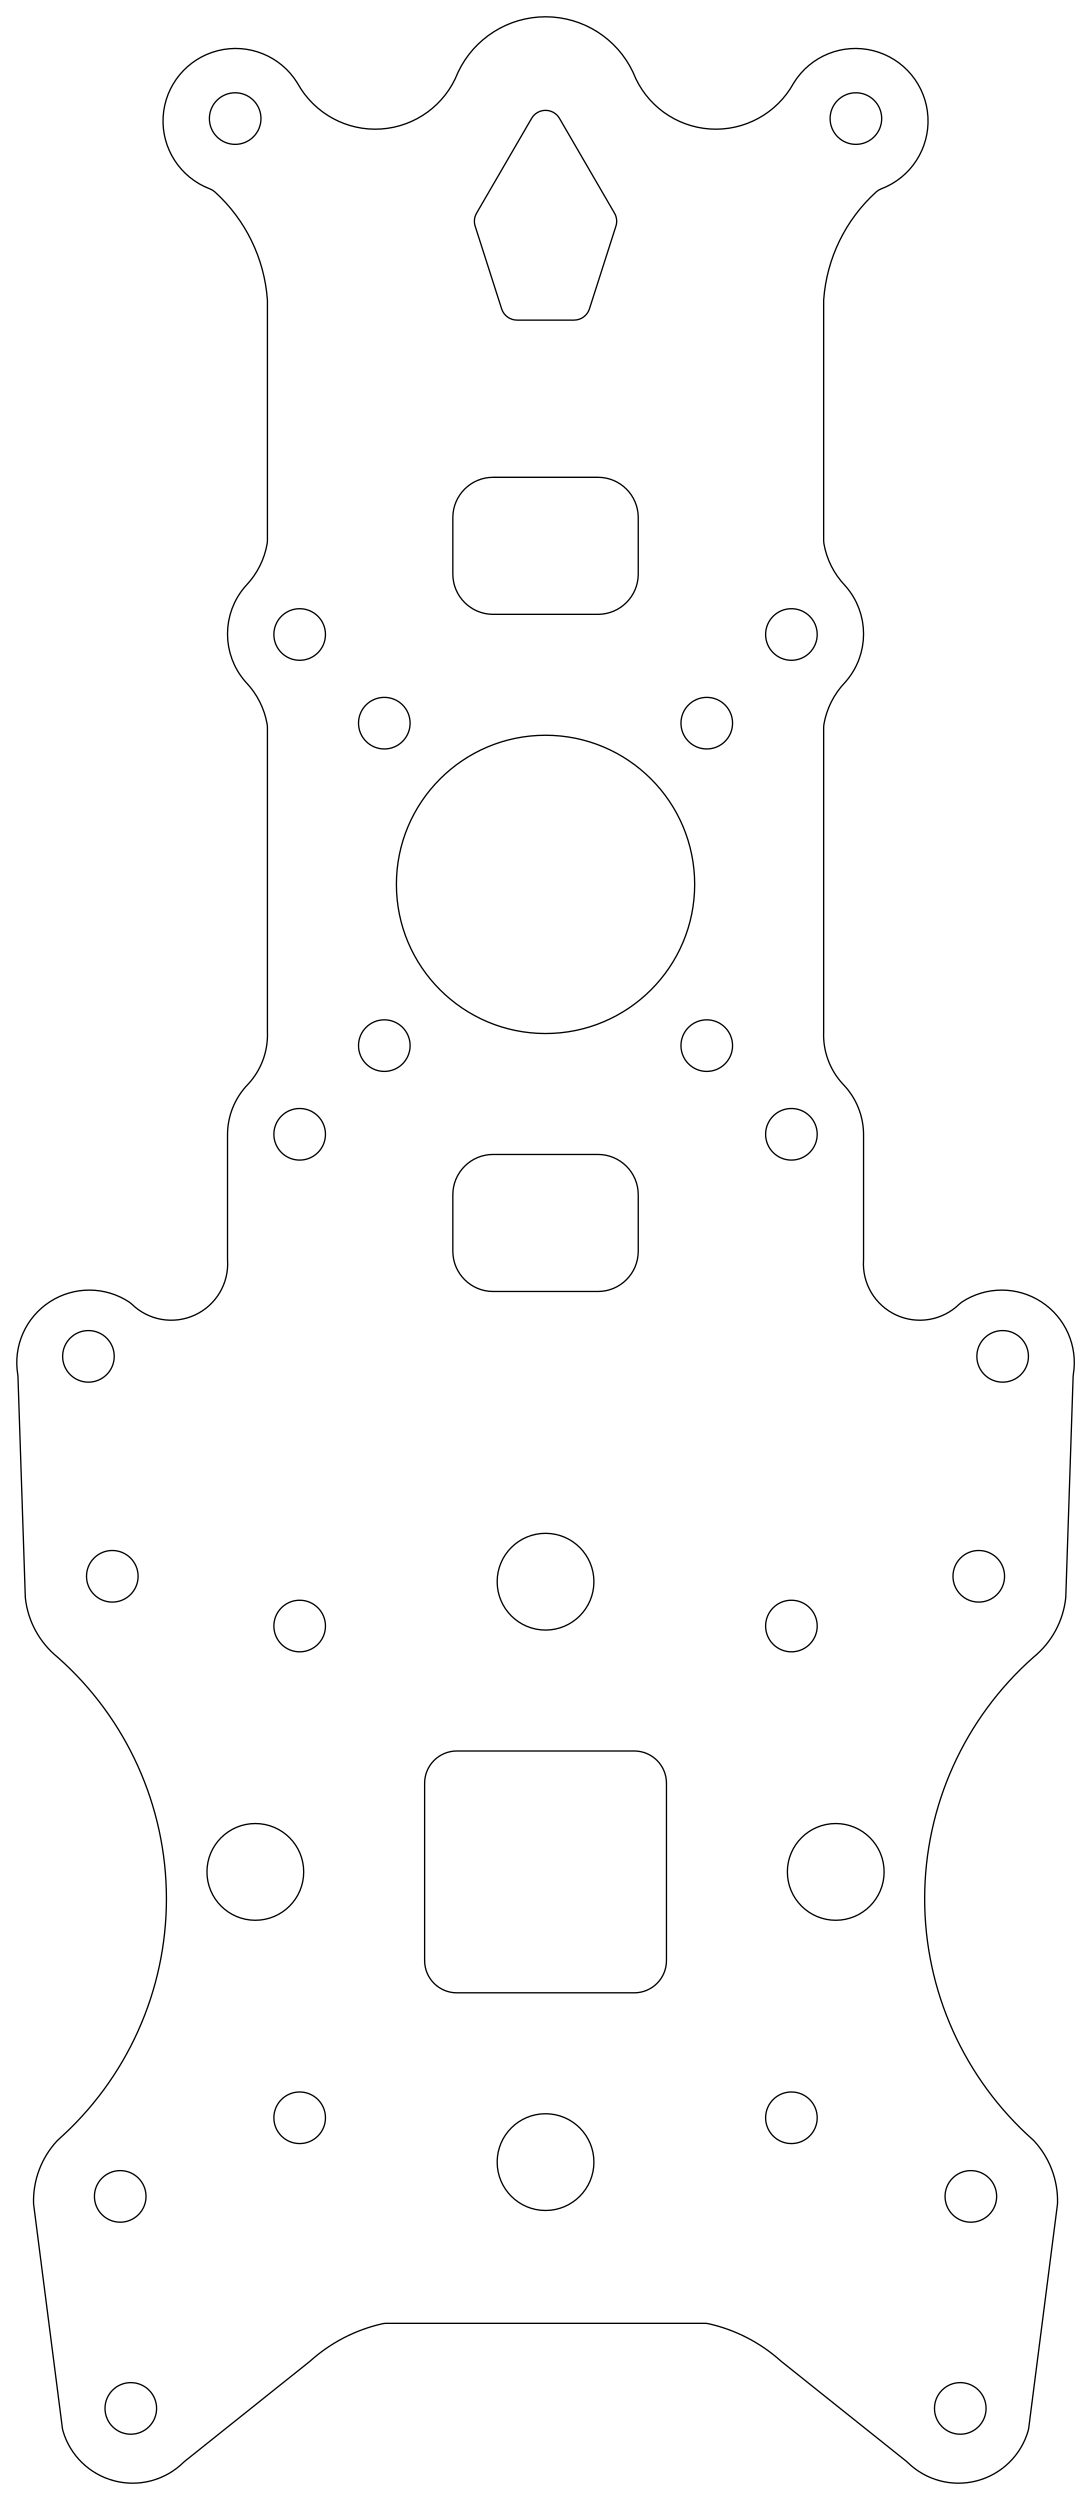
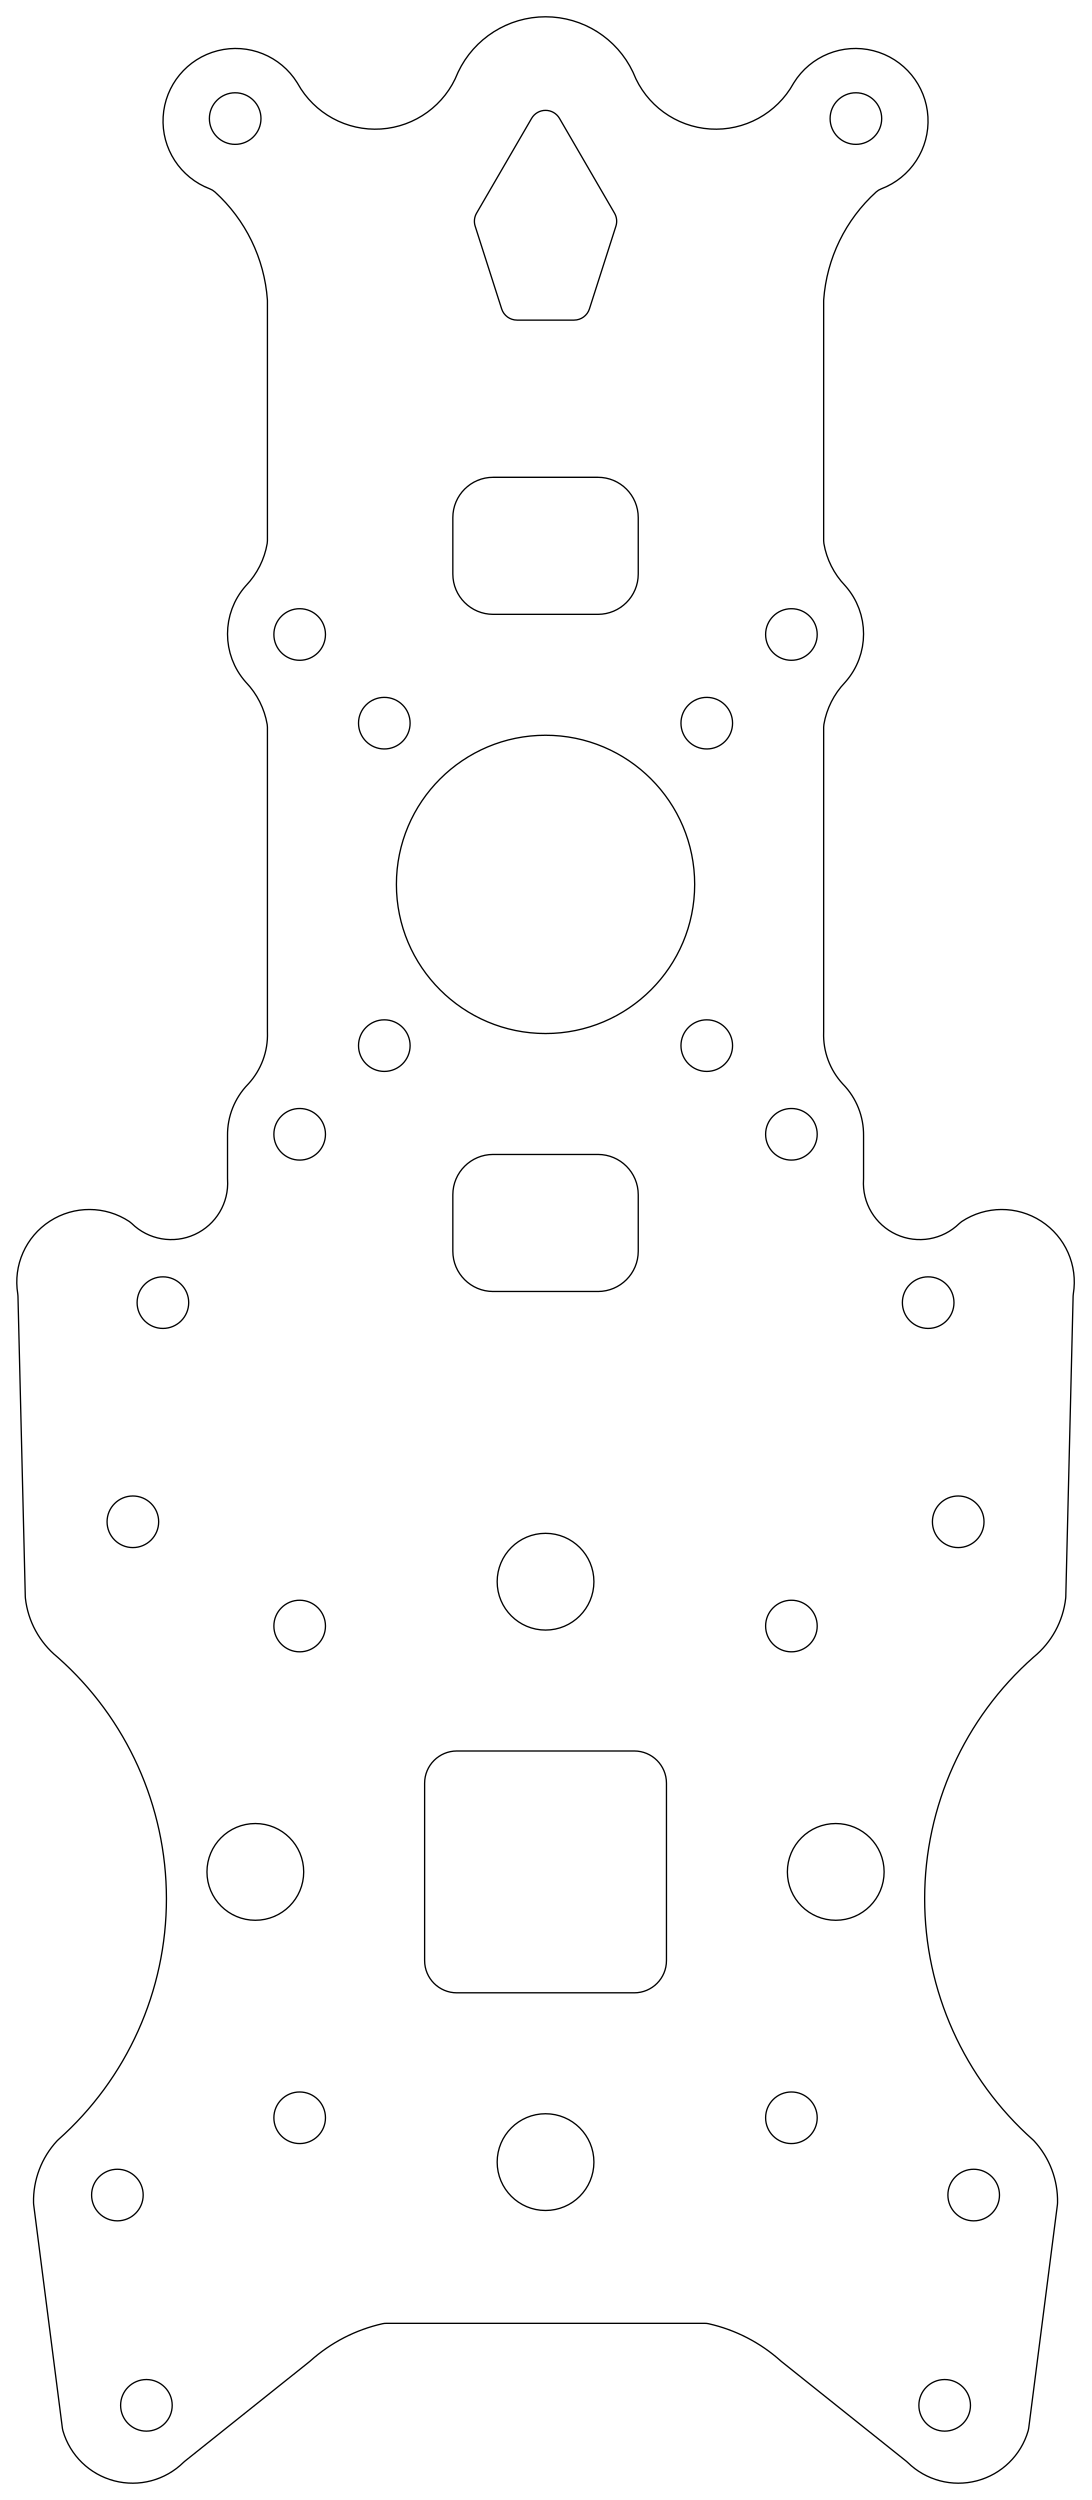
<svg xmlns="http://www.w3.org/2000/svg" width="203.024mm" height="465.183mm" viewBox="-33.837 -116.104 67.675 155.061" version="1.1">
  <g transform="scale(1,-1)" stroke-linecap="round">
    <g fill="none" stroke="rgb(0,0,0)" stroke-width="0.083">
-       <path d="M -32.263,16.982 A 5.5,5.5 -129.133 0,1 -30.281,13.33 A 1.0,1.0 180.0 0,0 -30.252,13.305 A 20,20 48.52 0,0 -30.232,-16.618 A 1.0,1.0 180.0 0,1 -30.303,-16.688 A 5.5,5.5 -178.218 0,1 -31.757,-20.53 A 1.0,1.0 180.0 0,1 -31.749,-20.637 L -29.966,-34.515 A 1.0,1.0 180.0 0,1 -29.934,-34.665 A 4.5,4.5 -44.916 0,1 -22.459,-36.627 A 1.0,1.0 180.0 0,0 -22.383,-36.559 L -14.634,-30.37 A 1.0,1.0 180.0 0,1 -14.591,-30.333 A 10,10 132.02 0,0 -10.111,-28.024 A 1.0,1.0 180.0 0,0 -9.892,-28.0 L 9.892,-28.0 A 1.0,1.0 180.0 0,0 10.111,-28.024 A 10,10 47.98 0,0 14.591,-30.333 A 1.0,1.0 180.0 0,1 14.634,-30.37 L 22.383,-36.559 A 1.0,1.0 180.0 0,0 22.459,-36.627 A 4.5,4.5 -135.084 0,1 29.934,-34.665 A 1.0,1.0 180.0 0,1 29.966,-34.515 L 31.749,-20.637 A 1.0,1.0 180.0 0,1 31.757,-20.53 A 5.5,5.5 -1.782 0,1 30.303,-16.688 A 1.0,1.0 180.0 0,1 30.232,-16.618 A 20,20 131.48 0,0 30.252,13.305 A 1.0,1.0 180.0 0,0 30.281,13.33 A 5.5,5.5 -50.867 0,1 32.263,16.982 A 1.0,1.0 180.0 0,1 32.268,17.059 L 32.723,30.722 A 1.0,1.0 180.0 0,0 32.736,30.852 A 4.5,4.5 -10.163 0,1 25.814,35.339 A 1.0,1.0 180.0 0,1 25.666,35.219 A 3.5,3.5 175.805 0,0 19.723,37.944 A 1.0,1.0 180.0 0,1 19.725,38.008 L 19.725,45.651 A 1.0,1.0 180.0 0,0 19.725,45.663 A 4.5,4.5 -0.776 0,1 18.458,48.849 M 18.458,48.849 A 1.0,1.0 180.0 0,0 18.441,48.866 A 4.5,4.5 177.894 0,0 17.249,52.069 A 1.0,1.0 180.0 0,1 17.25,52.102 L 17.25,71.004 A 1.0,1.0 180.0 0,0 17.265,71.174 A 5,5 136.26 0,0 18.569,73.771 A 1.0,1.0 180.0 0,1 18.592,73.796 A 4.5,4.5 -41.81 0,1 18.592,79.768 A 1.0,1.0 180.0 0,1 18.569,79.793 A 5,5 -171.26 0,0 17.265,82.39 A 1.0,1.0 180.0 0,0 17.25,82.56 L 17.25,97.444 A 1.0,1.0 180.0 0,0 17.253,97.516 A 10,10 131.057 0,0 20.506,104.197 A 1.0,1.0 180.0 0,0 20.823,104.391 A 4.5,4.5 -71.434 1,1 15.4,110.968 A 1.0,1.0 180.0 0,1 15.375,110.926 A 5.5,5.5 -158.757 0,0 5.449,111.57 A 1.0,1.0 180.0 0,1 5.423,111.63 A 6,6 25 0,1 -5.423,111.63 A 1.0,1.0 180.0 0,1 -5.449,111.57 A 5.5,5.5 -21.243 0,0 -15.375,110.926 A 1.0,1.0 180.0 0,1 -15.4,110.968 A 4.5,4.5 -108.566 1,1 -20.823,104.391 A 1.0,1.0 180.0 0,0 -20.506,104.197 A 10,10 48.943 0,0 -17.253,97.516 A 1.0,1.0 180.0 0,0 -17.25,97.444 L -17.25,82.56 A 1.0,1.0 180.0 0,0 -17.265,82.39 A 5,5 -8.74 0,0 -18.569,79.793 A 1.0,1.0 180.0 0,1 -18.592,79.768 A 4.5,4.5 -138.19 0,1 -18.592,73.796 A 1.0,1.0 180.0 0,1 -18.569,73.771 A 5,5 43.74 0,0 -17.265,71.174 A 1.0,1.0 180.0 0,0 -17.25,71.004 L -17.25,52.102 A 1.0,1.0 180.0 0,1 -17.249,52.069 A 4.5,4.5 2.106 0,0 -18.441,48.866 A 1.0,1.0 180.0 0,0 -18.458,48.849 A 4.5,4.5 -179.224 0,1 -19.725,45.663 A 1.0,1.0 180.0 0,0 -19.725,45.651 L -19.725,38.008 A 1.0,1.0 180.0 0,1 -19.723,37.944 A 3.5,3.5 4.195 0,0 -25.666,35.219 A 1.0,1.0 180.0 0,1 -25.814,35.339 A 4.5,4.5 -169.837 0,1 -32.736,30.852 A 1.0,1.0 180.0 0,0 -32.723,30.722 L -32.268,17.059 A 1.0,1.0 180.0 0,1 -32.263,16.982 M 27.324,-33.277 A 1.6,1.6 0.0 0,0 24.124,-33.277 A 1.6,1.6 0.0 0,0 27.324,-33.277 M 27.98,-20.127 A 1.6,1.6 0.0 0,0 24.78,-20.127 A 1.6,1.6 0.0 0,0 27.98,-20.127 M 16.85,-15.25 A 1.6,1.6 0.0 0,0 13.65,-15.25 A 1.6,1.6 0.0 0,0 16.85,-15.25 M 21.0,-0.0 A 3.0,3.0 0.0 0,0 15.0,0.0 A 3.0,3.0 0.0 0,0 21.0,0.0 M 28.471,18.335 A 1.6,1.6 0.0 0,0 25.271,18.335 A 1.6,1.6 0.0 0,0 28.471,18.335 M 16.85,15.25 A 1.6,1.6 0.0 0,0 13.65,15.25 A 1.6,1.6 0.0 0,0 16.85,15.25 M 29.952,31.976 A 1.6,1.6 0.0 0,0 26.752,31.976 A 1.6,1.6 0.0 0,0 29.952,31.976 M 3.0,-18.0 A 3.0,3.0 0.0 0,0 -3.0,-18.0 A 3.0,3.0 0.0 0,0 3.0,-18.0 M -7.5,-5.5 L -7.5,5.5 A 2.0,2.0 180.0 0,0 -5.5,7.5 L 5.5,7.5 A 2.0,2.0 180.0 0,0 7.5,5.5 L 7.5,-5.5 A 2.0,2.0 180.0 0,0 5.5,-7.5 L -5.5,-7.5 A 2.0,2.0 180.0 0,0 -7.5,-5.5 M -24.124,-33.277 A 1.6,1.6 0.0 0,0 -27.324,-33.277 A 1.6,1.6 0.0 0,0 -24.124,-33.277 M -24.78,-20.127 A 1.6,1.6 0.0 0,0 -27.98,-20.127 A 1.6,1.6 0.0 0,0 -24.78,-20.127 M -13.65,-15.25 A 1.6,1.6 0.0 0,0 -16.85,-15.25 A 1.6,1.6 0.0 0,0 -13.65,-15.25 M -15.0,-0.0 A 3.0,3.0 0.0 0,0 -21.0,0.0 A 3.0,3.0 0.0 0,0 -15.0,0.0 M 3.0,18.0 A 3.0,3.0 0.0 0,0 -3.0,18.0 A 3.0,3.0 0.0 0,0 3.0,18.0 M -13.65,15.25 A 1.6,1.6 0.0 0,0 -16.85,15.25 A 1.6,1.6 0.0 0,0 -13.65,15.25 M -25.271,18.335 A 1.6,1.6 0.0 0,0 -28.471,18.335 A 1.6,1.6 0.0 0,0 -25.271,18.335 M -26.752,31.976 A 1.6,1.6 0.0 0,0 -29.952,31.976 A 1.6,1.6 0.0 0,0 -26.752,31.976 M 16.85,45.75 A 1.6,1.6 0.0 0,0 13.65,45.75 A 1.6,1.6 0.0 0,0 16.85,45.75 M 11.6,51.25 A 1.6,1.6 0.0 0,0 8.4,51.25 A 1.6,1.6 0.0 0,0 11.6,51.25 M 11.6,71.25 A 1.6,1.6 0.0 0,0 8.4,71.25 A 1.6,1.6 0.0 0,0 11.6,71.25 M 16.85,76.75 A 1.6,1.6 0.0 0,0 13.65,76.75 A 1.6,1.6 0.0 0,0 16.85,76.75 M 20.85,108.75 A 1.6,1.6 0.0 0,0 17.65,108.75 A 1.6,1.6 0.0 0,0 20.85,108.75 M -5.75,38.5 L -5.75,42.0 A 2.5,2.5 180.0 0,0 -3.25,44.5 L 3.25,44.5 A 2.5,2.5 180.0 0,0 5.75,42.0 L 5.75,38.5 A 2.5,2.5 180.0 0,0 3.25,36.0 L -3.25,36.0 A 2.5,2.5 180.0 0,0 -5.75,38.5 M -8.4,51.25 A 1.6,1.6 0.0 0,0 -11.6,51.25 A 1.6,1.6 0.0 0,0 -8.4,51.25 M 9.25,61.25 A 9.25,9.25 0.0 0,0 -9.25,61.25 A 9.25,9.25 0.0 0,0 9.25,61.25 M -8.4,71.25 A 1.6,1.6 0.0 0,0 -11.6,71.25 A 1.6,1.6 0.0 0,0 -8.4,71.25 M -13.65,45.75 A 1.6,1.6 0.0 0,0 -16.85,45.75 A 1.6,1.6 0.0 0,0 -13.65,45.75 M -5.75,80.5 L -5.75,84.0 A 2.5,2.5 180.0 0,0 -3.25,86.5 L 3.25,86.5 A 2.5,2.5 180.0 0,0 5.75,84.0 L 5.75,80.5 A 2.5,2.5 180.0 0,0 3.25,78.0 L -3.25,78.0 A 2.5,2.5 180.0 0,0 -5.75,80.5 M -4.365,102.077 A 1.0,1.0 180.0 0,0 -4.277,102.884 L -0.865,108.761 A 1.0,1.0 180.0 0,0 0.865,108.761 L 4.277,102.884 A 1.0,1.0 180.0 0,0 4.365,102.077 L 2.722,96.945 A 1.0,1.0 180.0 0,0 1.77,96.25 L -1.77,96.25 A 1.0,1.0 180.0 0,0 -2.722,96.945 L -4.365,102.077 M -13.65,76.75 A 1.6,1.6 0.0 0,0 -16.85,76.75 A 1.6,1.6 0.0 0,0 -13.65,76.75 M -17.65,108.75 A 1.6,1.6 0.0 0,0 -20.85,108.75 A 1.6,1.6 0.0 0,0 -17.65,108.75" />
+       <path d="M -32.262,16.977 A 5.5,5.5 -129.133 0,1 -30.281,13.33 A 1.0,1.0 180.0 0,0 -30.252,13.305 A 20,20 48.52 0,0 -30.232,-16.618 A 1.0,1.0 180.0 0,1 -30.303,-16.688 A 5.5,5.5 -178.218 0,1 -31.757,-20.53 A 1.0,1.0 180.0 0,1 -31.749,-20.637 L -29.966,-34.515 A 1.0,1.0 180.0 0,1 -29.934,-34.665 A 4.5,4.5 -44.916 0,1 -22.459,-36.627 A 1.0,1.0 180.0 0,0 -22.383,-36.559 L -14.634,-30.37 A 1.0,1.0 180.0 0,1 -14.591,-30.333 A 10,10 132.02 0,0 -10.111,-28.024 A 1.0,1.0 180.0 0,0 -9.892,-28.0 L 9.892,-28.0 A 1.0,1.0 180.0 0,0 10.111,-28.024 A 10,10 47.98 0,0 14.591,-30.333 A 1.0,1.0 180.0 0,1 14.634,-30.37 L 22.383,-36.559 A 1.0,1.0 180.0 0,0 22.459,-36.627 A 4.5,4.5 -135.084 0,1 29.934,-34.665 A 1.0,1.0 180.0 0,1 29.966,-34.515 L 31.749,-20.637 A 1.0,1.0 180.0 0,1 31.757,-20.53 A 5.5,5.5 -1.782 0,1 30.303,-16.688 A 1.0,1.0 180.0 0,1 30.232,-16.618 A 20,20 131.48 0,0 30.252,13.305 A 1.0,1.0 180.0 0,0 30.281,13.33 A 5.5,5.5 -50.867 0,1 32.262,16.977 A 1.0,1.0 180.0 0,1 32.268,17.063 L 32.723,35.718 A 1.0,1.0 180.0 0,0 32.736,35.855 A 4.5,4.5 -10.163 0,1 25.814,40.339 A 1.0,1.0 180.0 0,1 25.666,40.219 A 3.5,3.5 175.805 0,0 19.723,42.944 A 1.0,1.0 180.0 0,1 19.725,43.008 L 19.725,45.651 A 1.0,1.0 180.0 0,0 19.725,45.663 A 4.5,4.5 -0.776 0,1 18.458,48.849 M 18.458,48.849 A 1.0,1.0 180.0 0,0 18.441,48.866 A 4.5,4.5 177.894 0,0 17.249,52.069 A 1.0,1.0 180.0 0,1 17.25,52.102 L 17.25,71.004 A 1.0,1.0 180.0 0,0 17.265,71.174 A 5,5 136.26 0,0 18.569,73.771 A 1.0,1.0 180.0 0,1 18.592,73.796 A 4.5,4.5 -41.81 0,1 18.592,79.768 A 1.0,1.0 180.0 0,1 18.569,79.793 A 5,5 -171.26 0,0 17.265,82.39 A 1.0,1.0 180.0 0,0 17.25,82.56 L 17.25,97.444 A 1.0,1.0 180.0 0,0 17.253,97.516 A 10,10 131.057 0,0 20.506,104.197 A 1.0,1.0 180.0 0,0 20.823,104.391 A 4.5,4.5 -71.434 1,1 15.4,110.968 A 1.0,1.0 180.0 0,1 15.375,110.926 A 5.5,5.5 -158.757 0,0 5.449,111.57 A 1.0,1.0 180.0 0,1 5.423,111.63 A 6,6 25 0,1 -5.423,111.63 A 1.0,1.0 180.0 0,1 -5.449,111.57 A 5.5,5.5 -21.243 0,0 -15.375,110.926 A 1.0,1.0 180.0 0,1 -15.4,110.968 A 4.5,4.5 -108.566 1,1 -20.823,104.391 A 1.0,1.0 180.0 0,0 -20.506,104.197 A 10,10 48.943 0,0 -17.253,97.516 A 1.0,1.0 180.0 0,0 -17.25,97.444 L -17.25,82.56 A 1.0,1.0 180.0 0,0 -17.265,82.39 A 5,5 -8.74 0,0 -18.569,79.793 A 1.0,1.0 180.0 0,1 -18.592,79.768 A 4.5,4.5 -138.19 0,1 -18.592,73.796 A 1.0,1.0 180.0 0,1 -18.569,73.771 A 5,5 43.74 0,0 -17.265,71.174 A 1.0,1.0 180.0 0,0 -17.25,71.004 L -17.25,52.102 A 1.0,1.0 180.0 0,1 -17.249,52.069 A 4.5,4.5 2.106 0,0 -18.441,48.866 A 1.0,1.0 180.0 0,0 -18.458,48.849 A 4.5,4.5 -179.224 0,1 -19.725,45.663 A 1.0,1.0 180.0 0,0 -19.725,45.651 L -19.725,43.008 A 1.0,1.0 180.0 0,1 -19.723,42.944 A 3.5,3.5 4.195 0,0 -25.666,40.219 A 1.0,1.0 180.0 0,1 -25.814,40.339 A 4.5,4.5 -169.837 0,1 -32.736,35.855 A 1.0,1.0 180.0 0,0 -32.723,35.718 L -32.268,17.063 A 1.0,1.0 180.0 0,1 -32.262,16.977 M 26.356,-33.086 A 1.6,1.6 0.0 0,0 23.156,-33.086 A 1.6,1.6 0.0 0,0 26.356,-33.086 M 28.156,-20.043 A 1.6,1.6 0.0 0,0 24.956,-20.043 A 1.6,1.6 0.0 0,0 28.156,-20.043 M 16.85,-15.25 A 1.6,1.6 0.0 0,0 13.65,-15.25 A 1.6,1.6 0.0 0,0 16.85,-15.25 M 21.0,-0.0 A 3.0,3.0 0.0 0,0 15.0,0.0 A 3.0,3.0 0.0 0,0 21.0,0.0 M 16.85,15.25 A 1.6,1.6 0.0 0,0 13.65,15.25 A 1.6,1.6 0.0 0,0 16.85,15.25 M 27.196,21.716 A 1.6,1.6 0.0 0,0 23.996,21.716 A 1.6,1.6 0.0 0,0 27.196,21.716 M 25.333,35.309 A 1.6,1.6 0.0 0,0 22.133,35.309 A 1.6,1.6 0.0 0,0 25.333,35.309 M 3.0,-18.0 A 3.0,3.0 0.0 0,0 -3.0,-18.0 A 3.0,3.0 0.0 0,0 3.0,-18.0 M -7.5,-5.5 L -7.5,5.5 A 2.0,2.0 180.0 0,0 -5.5,7.5 L 5.5,7.5 A 2.0,2.0 180.0 0,0 7.5,5.5 L 7.5,-5.5 A 2.0,2.0 180.0 0,0 5.5,-7.5 L -5.5,-7.5 A 2.0,2.0 180.0 0,0 -7.5,-5.5 M -23.156,-33.086 A 1.6,1.6 0.0 0,0 -26.356,-33.086 A 1.6,1.6 0.0 0,0 -23.156,-33.086 M -24.956,-20.043 A 1.6,1.6 0.0 0,0 -28.156,-20.043 A 1.6,1.6 0.0 0,0 -24.956,-20.043 M -13.65,-15.25 A 1.6,1.6 0.0 0,0 -16.85,-15.25 A 1.6,1.6 0.0 0,0 -13.65,-15.25 M -15.0,-0.0 A 3.0,3.0 0.0 0,0 -21.0,0.0 A 3.0,3.0 0.0 0,0 -15.0,0.0 M 3.0,18.0 A 3.0,3.0 0.0 0,0 -3.0,18.0 A 3.0,3.0 0.0 0,0 3.0,18.0 M -13.65,15.25 A 1.6,1.6 0.0 0,0 -16.85,15.25 A 1.6,1.6 0.0 0,0 -13.65,15.25 M -23.996,21.716 A 1.6,1.6 0.0 0,0 -27.196,21.716 A 1.6,1.6 0.0 0,0 -23.996,21.716 M -22.133,35.309 A 1.6,1.6 0.0 0,0 -25.333,35.309 A 1.6,1.6 0.0 0,0 -22.133,35.309 M 16.85,45.75 A 1.6,1.6 0.0 0,0 13.65,45.75 A 1.6,1.6 0.0 0,0 16.85,45.75 M 11.6,51.25 A 1.6,1.6 0.0 0,0 8.4,51.25 A 1.6,1.6 0.0 0,0 11.6,51.25 M 11.6,71.25 A 1.6,1.6 0.0 0,0 8.4,71.25 A 1.6,1.6 0.0 0,0 11.6,71.25 M 16.85,76.75 A 1.6,1.6 0.0 0,0 13.65,76.75 A 1.6,1.6 0.0 0,0 16.85,76.75 M 20.85,108.75 A 1.6,1.6 0.0 0,0 17.65,108.75 A 1.6,1.6 0.0 0,0 20.85,108.75 M -5.75,38.5 L -5.75,42.0 A 2.5,2.5 180.0 0,0 -3.25,44.5 L 3.25,44.5 A 2.5,2.5 180.0 0,0 5.75,42.0 L 5.75,38.5 A 2.5,2.5 180.0 0,0 3.25,36.0 L -3.25,36.0 A 2.5,2.5 180.0 0,0 -5.75,38.5 M -8.4,51.25 A 1.6,1.6 0.0 0,0 -11.6,51.25 A 1.6,1.6 0.0 0,0 -8.4,51.25 M 9.25,61.25 A 9.25,9.25 0.0 0,0 -9.25,61.25 A 9.25,9.25 0.0 0,0 9.25,61.25 M -8.4,71.25 A 1.6,1.6 0.0 0,0 -11.6,71.25 A 1.6,1.6 0.0 0,0 -8.4,71.25 M -13.65,45.75 A 1.6,1.6 0.0 0,0 -16.85,45.75 A 1.6,1.6 0.0 0,0 -13.65,45.75 M -5.75,80.5 L -5.75,84.0 A 2.5,2.5 180.0 0,0 -3.25,86.5 L 3.25,86.5 A 2.5,2.5 180.0 0,0 5.75,84.0 L 5.75,80.5 A 2.5,2.5 180.0 0,0 3.25,78.0 L -3.25,78.0 A 2.5,2.5 180.0 0,0 -5.75,80.5 M -4.365,102.077 A 1.0,1.0 180.0 0,0 -4.277,102.884 L -0.865,108.761 A 1.0,1.0 180.0 0,0 0.865,108.761 L 4.277,102.884 A 1.0,1.0 180.0 0,0 4.365,102.077 L 2.722,96.945 A 1.0,1.0 180.0 0,0 1.77,96.25 L -1.77,96.25 A 1.0,1.0 180.0 0,0 -2.722,96.945 L -4.365,102.077 M -13.65,76.75 A 1.6,1.6 0.0 0,0 -16.85,76.75 A 1.6,1.6 0.0 0,0 -13.65,76.75 M -17.65,108.75 A 1.6,1.6 0.0 0,0 -20.85,108.75 A 1.6,1.6 0.0 0,0 -17.65,108.75" />
    </g>
  </g>
</svg>
